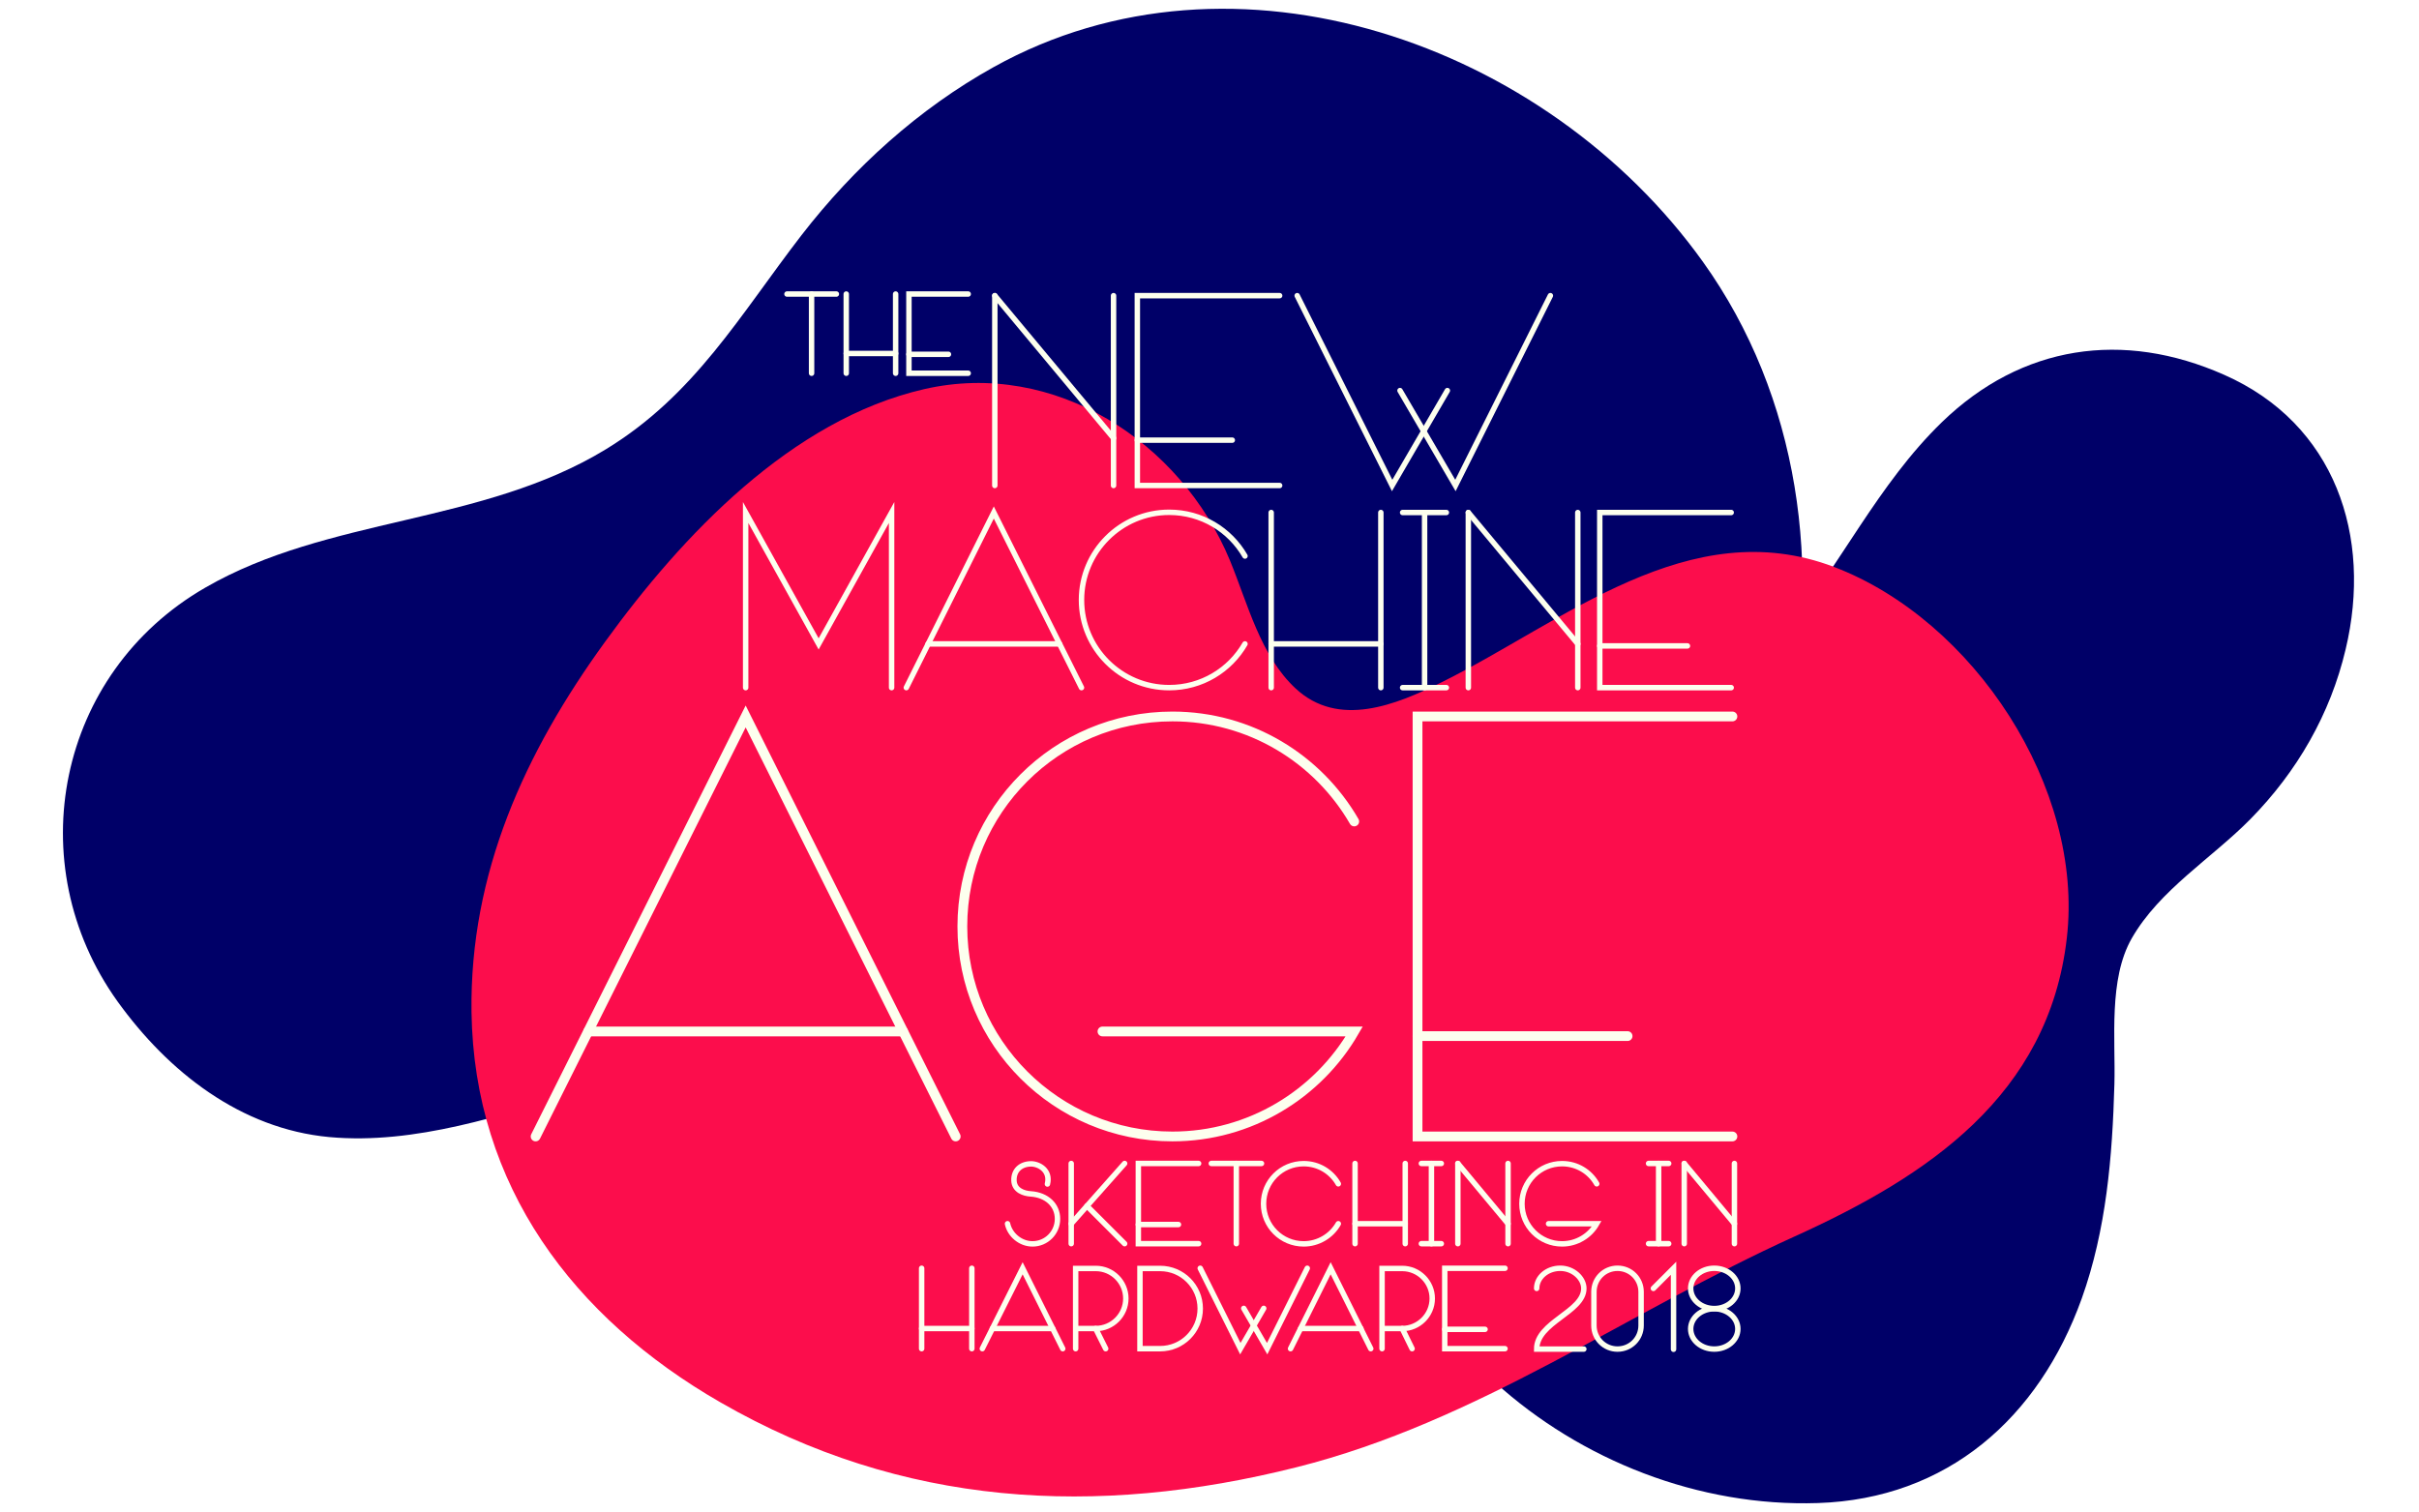
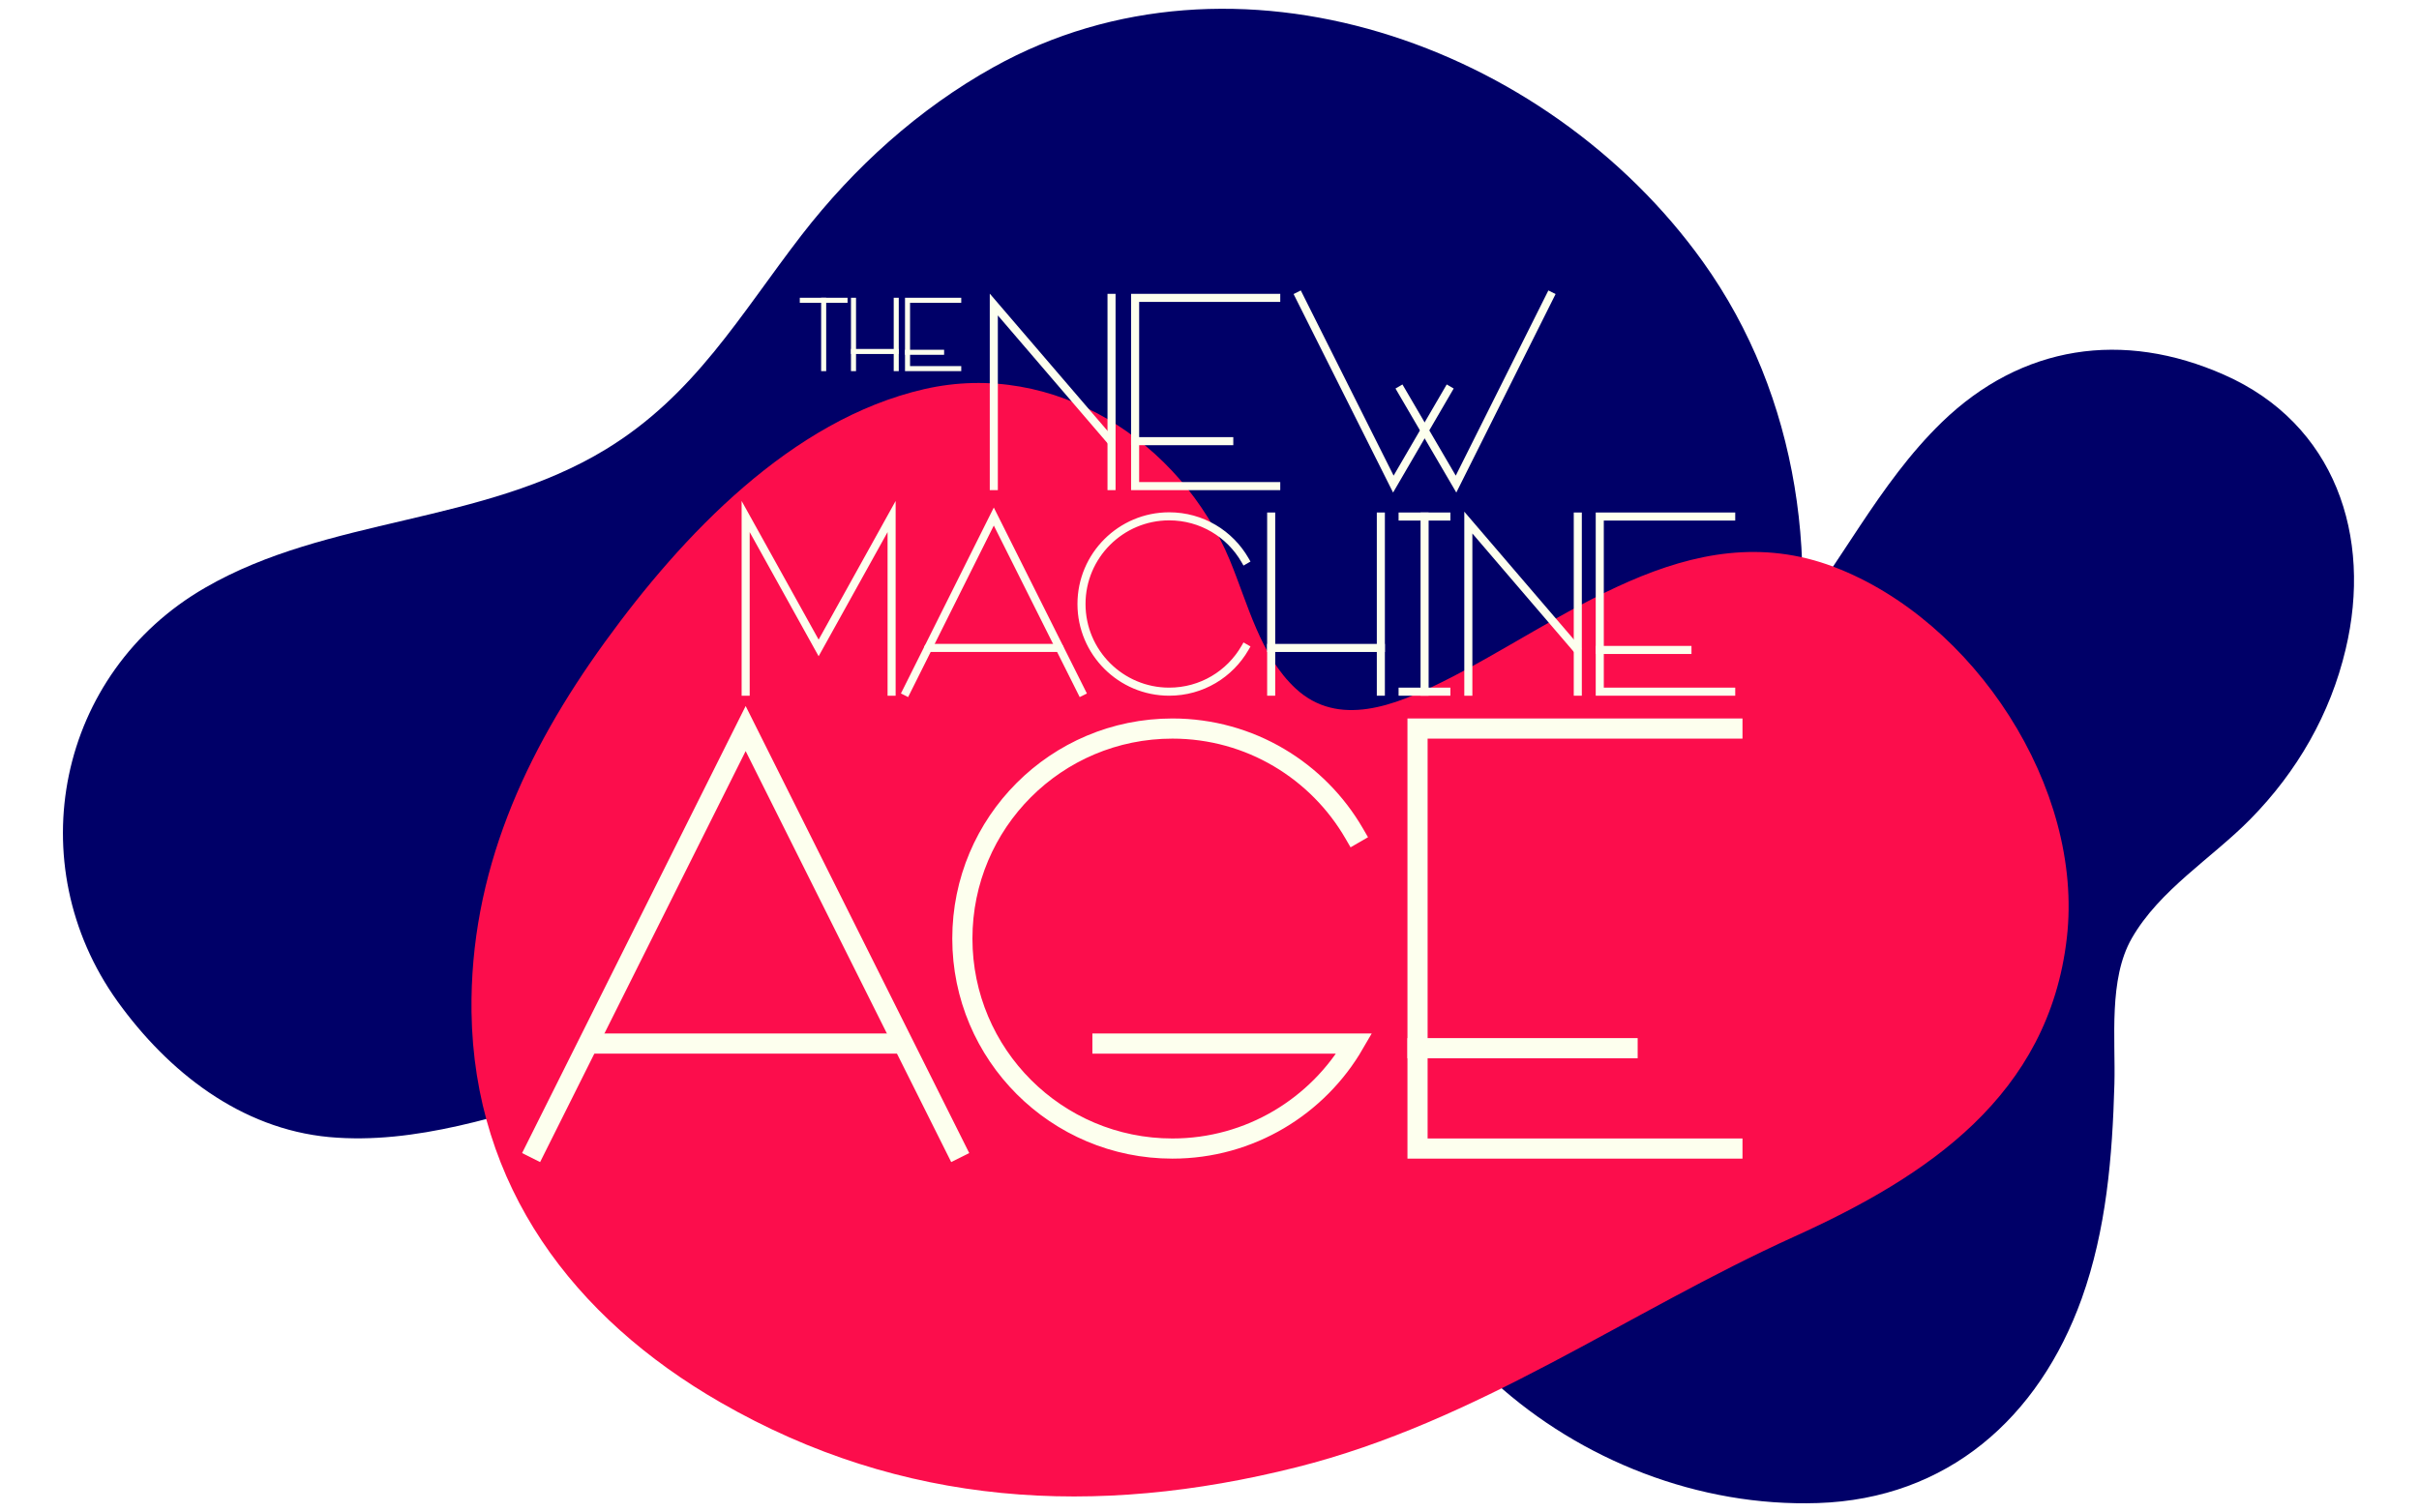
- <svg xmlns="http://www.w3.org/2000/svg" version="1.1" id="Layer_1" x="0px" y="0px" viewBox="0 0 1200 750" style="enable-background:new 0 0 1200 750;" xml:space="preserve">
+ <svg xmlns="http://www.w3.org/2000/svg" version="1.1" x="0px" y="0px" viewBox="0 0 1200 750" style="enable-background:new 0 0 1200 750;" xml:space="preserve">
  <style type="text/css">
	.st0{fill:#000068;}
	.st1{fill:#FC0D4C;}
- 	.st2{fill:none;stroke:#FDFFEE;stroke-width:2.696;stroke-linecap:round;stroke-miterlimit:10;}
- 	.st3{fill:none;stroke:#FDFFEE;stroke-width:4.853;stroke-linecap:round;stroke-miterlimit:10;}
+ 	.st2{fill:none;stroke:#FDFFEE;stroke-width:2.5;stroke-linecap:square;stroke-miterlimit:10;}
+ 	.st3{fill:none;stroke:#FDFFEE;stroke-width:4;stroke-linecap:square;stroke-miterlimit:10;}
+ 	.st4{fill:none;stroke:#FDFFEE;stroke-width:4;stroke-linecap:round;stroke-miterlimit:10;}
+ 	.st5{fill:none;stroke:#FDFFEE;stroke-width:10;stroke-linecap:square;stroke-miterlimit:10;}
+ 	.st6{fill:none;stroke:#FDFFEE;stroke-width:10;stroke-miterlimit:10;}
</style>
-   <g>
-     <path class="st0" d="M1057.5,465.6c-11.6,20.3-8,49.9-8.6,72.3c-1,36-4,72.3-16.2,106.4c-21.3,59.3-66.7,99.4-130.9,101.5   c-118,3.9-234.3-92.5-225.8-214.5c3.8-54.8,29.2-105.3,73.2-138.7c42.3-32.1,101-35.9,135.8-78c27.9-33.8,46.5-74.3,78.4-105.2   c39.5-38.2,89.7-45.7,140-23.4c55,24.3,73.6,80.1,60.2,136.2c-7.6,32.2-24.1,60.7-47.2,84.2   C1097.2,425.9,1071.3,441.5,1057.5,465.6z" />
-   </g>
-   <g>
-     <path class="st0" d="M101.8,291.6C28.4,333.9,9.4,428.7,58.3,496.9c25.2,35,61.1,63.2,105,67.3c42.8,3.9,85.9-11,126.3-23.1   c73.2-21.9,139.4-29.6,214.1-8.9c82.7,23,157.4,64.5,241.3,20c146.7-77.8,195.6-288.6,99.7-422.4c-77.6-108.3-232.3-163-351.8-96.5   c-37.2,20.7-69.3,49.8-95.3,83.4c-30.6,39.7-52.9,79.3-97,106.2C239.1,260.4,162.8,256.3,101.8,291.6z" />
-   </g>
-   <g>
-     <path class="st1" d="M890.3,613.5c65.8-29.8,126-69.8,135-148.1c8.6-74.6-46.2-157.7-115.5-184.1c-71.8-27.3-134.2,27.3-194.8,57.3   c-22.6,11.2-51,22.8-72.3,3c-17.6-16.4-23.7-42.1-32.6-63.6c-24.3-58.7-86.9-99.8-151.7-84.9c-66,15.2-120,72.6-158.2,125.3   c-39.9,55-67.2,114.8-66.3,183.7c1.2,86.3,50.5,151.8,123.6,193.8c90,51.8,186.1,57.2,285.8,32.1   C733.2,705.4,807.2,651.1,890.3,613.5z" />
-   </g>
-   <g>
-     <path class="st2" d="M762.3,639.3c0-5.5,5.2-10,11.7-10c6.5,0,11.7,5,11.7,10c0,11.7-23.4,16.7-23.4,30.1h23.4" />
-     <path class="st2" d="M814.1,657.7c0,6.5-5.2,11.7-11.7,11.7c-6.5,0-11.7-5.2-11.7-11.7V641c0-6.5,5.2-11.7,11.7-11.7   c6.5,0,11.7,5.2,11.7,11.7V657.7z" />
-     <polyline class="st2" points="820.2,639.3 830.2,629.3 830.2,669.5  " />
+   <g id="Layer_1">
    <g>
-       <ellipse class="st2" cx="850.4" cy="639.3" rx="11.7" ry="10" />
-       <ellipse class="st2" cx="850.4" cy="659.4" rx="11.7" ry="10" />
+       <path class="st0" d="M1057.5,465.6c-11.6,20.3-8,49.9-8.6,72.3c-1,36-4,72.3-16.2,106.4c-21.3,59.3-66.7,99.4-130.9,101.5    c-118,3.9-234.3-92.5-225.8-214.5c3.8-54.8,29.2-105.3,73.2-138.7c42.3-32.1,101-35.9,135.8-78c27.9-33.8,46.5-74.3,78.4-105.2    c39.5-38.2,89.7-45.7,140-23.4c55,24.3,73.6,80.1,60.2,136.2c-7.6,32.2-24.1,60.7-47.2,84.2    C1097.2,425.9,1071.3,441.5,1057.5,465.6z" />
    </g>
    <g>
-       <line class="st2" x1="817.8" y1="577.3" x2="827.8" y2="577.3" />
-       <line class="st2" x1="817.8" y1="617.1" x2="827.8" y2="617.1" />
-       <line class="st2" x1="822.8" y1="617.1" x2="822.8" y2="577.3" />
+       <path class="st0" d="M101.8,291.6C28.4,333.9,9.4,428.7,58.3,496.9c25.2,35,61.1,63.2,105,67.3c42.8,3.9,85.9-11,126.3-23.1    c73.2-21.9,139.4-29.6,214.1-8.9c82.7,23,157.4,64.5,241.3,20c146.7-77.8,195.6-288.6,99.7-422.4    c-77.6-108.3-232.3-163-351.8-96.5c-37.2,20.7-69.3,49.8-95.3,83.4c-30.6,39.7-52.9,79.3-97,106.2    C239.1,260.4,162.8,256.3,101.8,291.6z" />
    </g>
    <g>
-       <line class="st2" x1="705.1" y1="577.3" x2="715" y2="577.3" />
-       <line class="st2" x1="705.1" y1="617.1" x2="715" y2="617.1" />
-       <line class="st2" x1="710.1" y1="617.1" x2="710.1" y2="577.3" />
+       <path class="st1" d="M890.3,613.5c65.8-29.8,126-69.8,135-148.1c8.6-74.6-46.2-157.7-115.5-184.1    c-71.8-27.3-134.2,27.3-194.8,57.3c-22.6,11.2-51,22.8-72.3,3c-17.6-16.4-23.7-42.1-32.6-63.6c-24.3-58.7-86.9-99.8-151.7-84.9    c-66,15.2-120,72.6-158.2,125.3c-39.9,55-67.2,114.8-66.3,183.7c1.2,86.3,50.5,151.8,123.6,193.8c90,51.8,186.1,57.2,285.8,32.1    C733.2,705.4,807.2,651.1,890.3,613.5z" />
    </g>
-     <g>
-       <line class="st2" x1="672.2" y1="577.3" x2="672.2" y2="617.1" />
-       <line class="st2" x1="697.1" y1="577.3" x2="697.1" y2="617.1" />
-       <line class="st2" x1="672.2" y1="607.2" x2="697.1" y2="607.2" />
-     </g>
-     <g>
-       <line class="st2" x1="723.2" y1="577.3" x2="723.2" y2="617.1" />
-       <line class="st2" x1="748.1" y1="577.3" x2="748.1" y2="617.1" />
-       <line class="st2" x1="723.2" y1="577.3" x2="748.1" y2="607.2" />
-     </g>
-     <g>
-       <line class="st2" x1="835.5" y1="577.3" x2="835.5" y2="617.1" />
-       <line class="st2" x1="860.4" y1="577.3" x2="860.4" y2="617.1" />
-       <line class="st2" x1="835.5" y1="577.3" x2="860.4" y2="607.2" />
-     </g>
-     <g>
-       <polyline class="st2" points="594.6,577.3 564.7,577.3 564.7,617.1 594.6,617.1   " />
-       <line class="st2" x1="584.6" y1="607.6" x2="564.7" y2="607.6" />
-     </g>
-     <g>
-       <path class="st2" d="M768.2,607.2h23.9c-3.4,6-9.9,10-17.2,10c-11,0-19.9-8.9-19.9-19.9c0-11,8.9-19.9,19.9-19.9    c7.4,0,13.8,4,17.2,10" />
-     </g>
-     <path class="st2" d="M663.9,607.2c-3.4,6-9.9,10-17.2,10c-11,0-19.9-8.9-19.9-19.9c0-11,8.9-19.9,19.9-19.9c7.4,0,13.8,4,17.2,10" />
+   </g>
+   <g id="Layer_2">
    <g>
      <g>
-         <line class="st2" x1="531.4" y1="577.3" x2="531.4" y2="617.1" />
-         <line class="st2" x1="557.9" y1="577.3" x2="531.4" y2="607.2" />
-         <line class="st2" x1="557.9" y1="617.1" x2="539.2" y2="598.4" />
+         <line class="st2" x1="423.4" y1="149" x2="423.4" y2="182.9" />
+         <line class="st2" x1="444.6" y1="149" x2="444.6" y2="182.9" />
+         <line class="st2" x1="423.4" y1="174.4" x2="444.6" y2="174.4" />
+       </g>
+       <g>
+         <polyline class="st2" points="475.6,149 450.2,149 450.2,182.9 475.6,182.9    " />
+         <line class="st2" x1="467.1" y1="174.8" x2="450.2" y2="174.8" />
+       </g>
+       <g>
+         <line class="st2" x1="398" y1="149" x2="419.2" y2="149" />
+         <line class="st2" x1="408.6" y1="182.9" x2="408.6" y2="149" />
      </g>
    </g>
    <g>
-       <line class="st2" x1="600.9" y1="577.3" x2="625.8" y2="577.3" />
-       <line class="st2" x1="613.3" y1="617.1" x2="613.3" y2="577.3" />
-     </g>
-     <path class="st2" d="M499.8,607.2c1.2,5.6,6.5,10,12.4,10c6.9,0,12.4-5.6,12.4-12.4s-5.3-11.9-13.3-12.4c-3.3-0.2-8.1-1.7-8.3-6.6   c-0.2-5,3.3-8.2,8.3-8.3c4.1-0.1,10,3.3,8.3,10" />
-     <path class="st2" d="M575.5,669.2c11,0,19.9-8.9,19.9-19.9c0-11-8.9-19.9-19.9-19.9h-10v39.8H575.5z" />
-     <g>
-       <polyline class="st2" points="487.3,669.2 507.3,629.3 527.2,669.2   " />
-       <line class="st2" x1="492.3" y1="659.2" x2="522.2" y2="659.2" />
+       <polyline class="st3" points="449.6,343.2 493,256.3 536.5,343.2   " />
+       <line class="st4" x1="460.4" y1="321.5" x2="525.6" y2="321.5" />
    </g>
    <g>
-       <polyline class="st2" points="640.2,669.2 660.1,629.3 680,669.2   " />
-       <line class="st2" x1="645.2" y1="659.2" x2="675.1" y2="659.2" />
+       <line class="st3" x1="695.8" y1="256.3" x2="717.5" y2="256.3" />
+       <line class="st3" x1="695.8" y1="343.2" x2="717.5" y2="343.2" />
+       <line class="st3" x1="706.7" y1="343.2" x2="706.7" y2="256.3" />
    </g>
    <g>
-       <line class="st2" x1="457.2" y1="629.3" x2="457.2" y2="669.2" />
-       <line class="st2" x1="482.1" y1="629.3" x2="482.1" y2="669.2" />
-       <line class="st2" x1="457.2" y1="659.2" x2="482.1" y2="659.2" />
+       <line class="st3" x1="630.6" y1="256.3" x2="630.6" y2="343.2" />
+       <line class="st3" x1="685" y1="256.3" x2="685" y2="343.2" />
+       <line class="st3" x1="630.6" y1="321.5" x2="685" y2="321.5" />
    </g>
    <g>
-       <polyline class="st2" points="746.6,629.3 716.7,629.3 716.7,669.2 746.6,669.2   " />
-       <line class="st2" x1="736.7" y1="659.6" x2="716.7" y2="659.6" />
+       <line class="st3" x1="782.7" y1="256.3" x2="782.7" y2="343.2" />
+       <polyline class="st3" points="781.7,321.5 728.4,259.3 728.4,343.2   " />
    </g>
    <g>
-       <path class="st2" d="M685.6,669.2v-39.8h10c8.2,0,14.9,6.7,14.9,14.9c0,8.2-6.7,14.9-14.9,14.9h-10" />
-       <line class="st2" x1="700.5" y1="669.2" x2="695.6" y2="659.2" />
+       <polyline class="st3" points="858.8,256.3 793.6,256.3 793.6,343.2 858.8,343.2   " />
+       <line class="st3" x1="837.1" y1="322.5" x2="793.6" y2="322.5" />
    </g>
+     <path class="st3" d="M617.6,321.5c-7.5,13-21.5,21.7-37.6,21.7c-24,0-43.5-19.5-43.5-43.5c0-24,19.5-43.5,43.5-43.5   c16.1,0,30.1,8.7,37.6,21.7" />
+     <polyline class="st3" points="369.9,343.2 369.9,256.3 406.1,321.5 442.3,256.3 442.3,343.2  " />
    <g>
-       <path class="st2" d="M533.6,669.2v-39.8h10c8.2,0,14.9,6.7,14.9,14.9c0,8.2-6.7,14.9-14.9,14.9h-10" />
-       <line class="st2" x1="548.5" y1="669.2" x2="543.5" y2="659.2" />
+       <polyline class="st5" points="859.4,361.5 703.2,361.5 703.2,569.9 859.4,569.9   " />
+       <line class="st5" x1="807.4" y1="520.1" x2="703.2" y2="520.1" />
    </g>
+     <path class="st5" d="M546.9,517.8h124.9c-18,31.1-51.7,52.1-90.2,52.1c-57.5,0-104.2-46.6-104.2-104.2s46.6-104.2,104.2-104.2   c38.6,0,72.2,21,90.2,52.1" />
    <g>
-       <polyline class="st2" points="648.5,629.3 628.6,669.2 617,649.2   " />
-       <polyline class="st2" points="595.4,629.3 615.3,669.2 626.9,649.2   " />
+       <polyline class="st5" points="265.7,569.9 369.9,361.5 474.1,569.9   " />
+       <line class="st6" x1="291.8" y1="517.8" x2="448" y2="517.8" />
    </g>
    <g>
      <g>
-         <line class="st2" x1="419.8" y1="145.9" x2="419.8" y2="185.2" />
-         <line class="st2" x1="444.3" y1="145.9" x2="444.3" y2="185.2" />
-         <line class="st2" x1="419.8" y1="175.4" x2="444.3" y2="175.4" />
+         <polyline class="st3" points="769,146.8 722.3,240.2 695,193.5    " />
+         <polyline class="st3" points="644.4,146.8 691.2,240.2 718.4,193.5    " />
      </g>
      <g>
-         <polyline class="st2" points="480.3,145.9 450.9,145.9 450.9,185.2 480.3,185.2    " />
-         <line class="st2" x1="470.5" y1="175.8" x2="450.9" y2="175.8" />
+         <line class="st3" x1="551.4" y1="147.8" x2="551.4" y2="241.2" />
+         <polyline class="st3" points="550.3,217.9 493,151.1 493,241.2    " />
      </g>
      <g>
-         <line class="st2" x1="390.4" y1="145.9" x2="414.9" y2="145.9" />
-         <line class="st2" x1="402.6" y1="185.2" x2="402.6" y2="145.9" />
-       </g>
-     </g>
-     <g>
-       <g>
-         <polyline class="st2" points="449.6,341.2 493,254.3 536.5,341.2    " />
-         <line class="st2" x1="460.4" y1="319.5" x2="525.6" y2="319.5" />
-       </g>
-       <g>
-         <line class="st2" x1="695.8" y1="254.3" x2="717.5" y2="254.3" />
-         <line class="st2" x1="695.8" y1="341.2" x2="717.5" y2="341.2" />
-         <line class="st2" x1="706.7" y1="341.2" x2="706.7" y2="254.3" />
-       </g>
-       <g>
-         <line class="st2" x1="630.6" y1="254.3" x2="630.6" y2="341.2" />
-         <line class="st2" x1="685" y1="254.3" x2="685" y2="341.2" />
-         <line class="st2" x1="630.6" y1="319.5" x2="685" y2="319.5" />
-       </g>
-       <g>
-         <line class="st2" x1="728.4" y1="254.3" x2="728.4" y2="341.2" />
-         <line class="st2" x1="782.7" y1="254.3" x2="782.7" y2="341.2" />
-         <line class="st2" x1="728.4" y1="254.3" x2="782.7" y2="319.5" />
-       </g>
-       <g>
-         <polyline class="st2" points="858.8,254.3 793.6,254.3 793.6,341.2 858.8,341.2    " />
-         <line class="st2" x1="837.1" y1="320.5" x2="793.6" y2="320.5" />
-       </g>
-       <path class="st2" d="M617.6,319.5c-7.5,13-21.5,21.7-37.6,21.7c-24,0-43.5-19.5-43.5-43.5c0-24,19.5-43.5,43.5-43.5    c16.1,0,30.1,8.7,37.6,21.7" />
-       <polyline class="st2" points="369.9,341.2 369.9,254.3 406.1,319.5 442.3,254.3 442.3,341.2   " />
-     </g>
-     <g>
-       <g>
-         <line class="st2" x1="493.5" y1="146.7" x2="493.5" y2="240.9" />
-         <line class="st2" x1="552.4" y1="146.7" x2="552.4" y2="240.9" />
-         <line class="st2" x1="493.5" y1="146.7" x2="552.4" y2="217.4" />
-       </g>
-       <g>
-         <polyline class="st2" points="634.8,146.7 564.2,146.7 564.2,240.9 634.8,240.9    " />
-         <line class="st2" x1="611.3" y1="218.4" x2="564.2" y2="218.4" />
-       </g>
-       <g>
-         <polyline class="st2" points="769.1,146.7 722,240.9 694.5,193.8    " />
-         <polyline class="st2" points="643.5,146.7 690.6,240.9 718,193.8    " />
-       </g>
-     </g>
-     <g>
-       <g>
-         <polyline class="st3" points="859.4,355.5 703.2,355.5 703.2,563.9 859.4,563.9    " />
-         <line class="st3" x1="807.4" y1="514.1" x2="703.2" y2="514.1" />
-       </g>
-       <path class="st3" d="M546.9,511.8h124.9c-18,31.1-51.7,52.1-90.2,52.1c-57.5,0-104.2-46.6-104.2-104.2s46.6-104.2,104.2-104.2    c38.6,0,72.2,21,90.2,52.1" />
-       <g>
-         <polyline class="st3" points="265.7,563.9 369.9,355.5 474.1,563.9    " />
-         <line class="st3" x1="291.8" y1="511.8" x2="448" y2="511.8" />
+         <polyline class="st3" points="633.1,147.8 563.1,147.8 563.1,241.2 633.1,241.2    " />
+         <line class="st3" x1="609.8" y1="218.9" x2="563.1" y2="218.9" />
      </g>
    </g>
  </g>
</svg>
